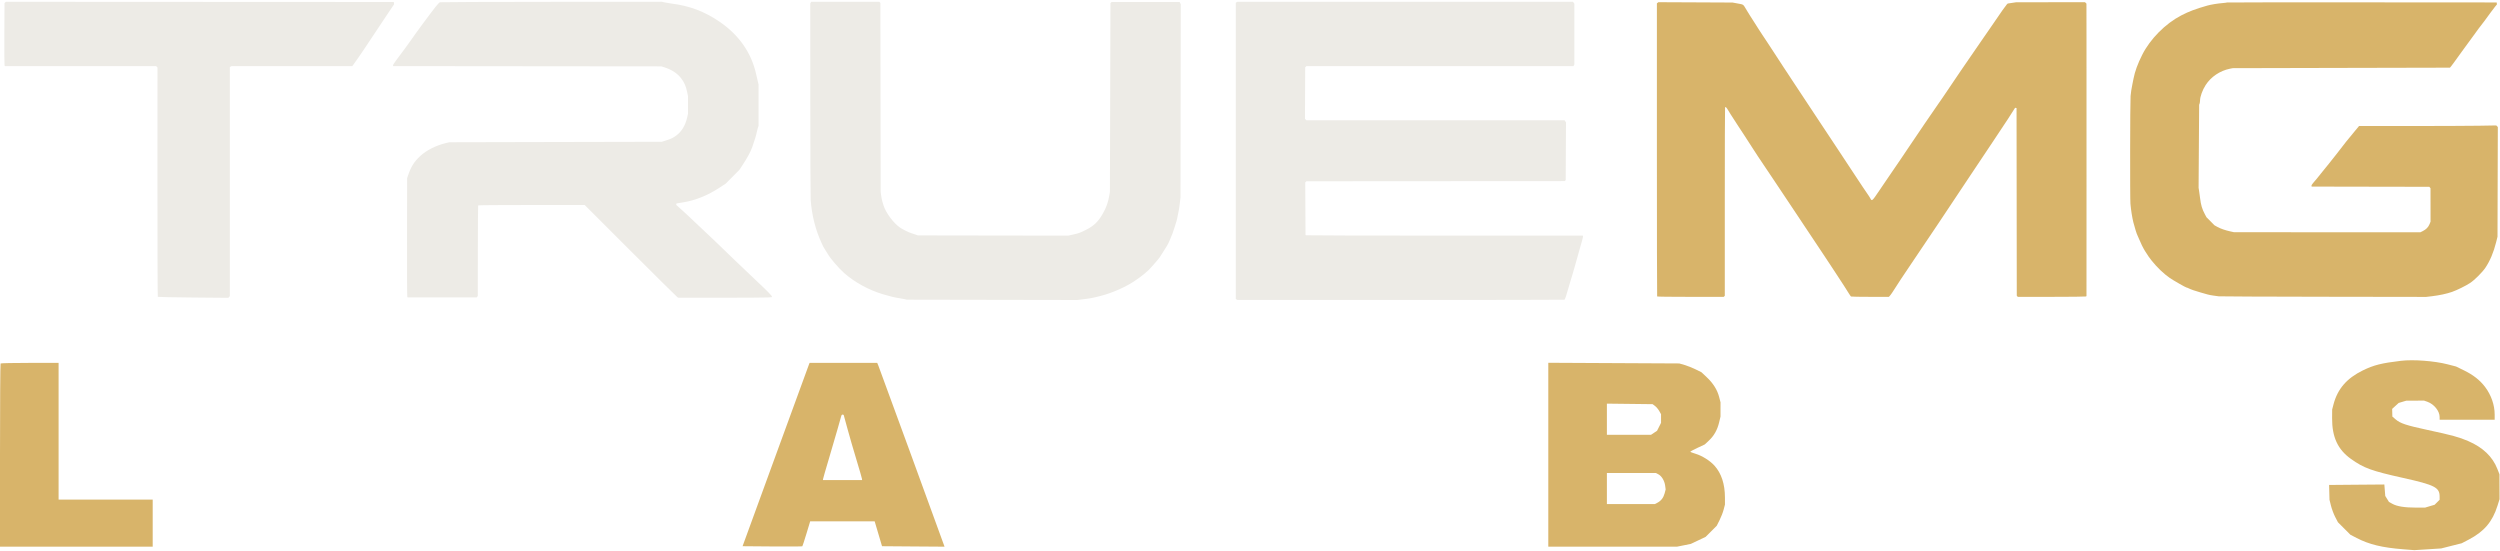
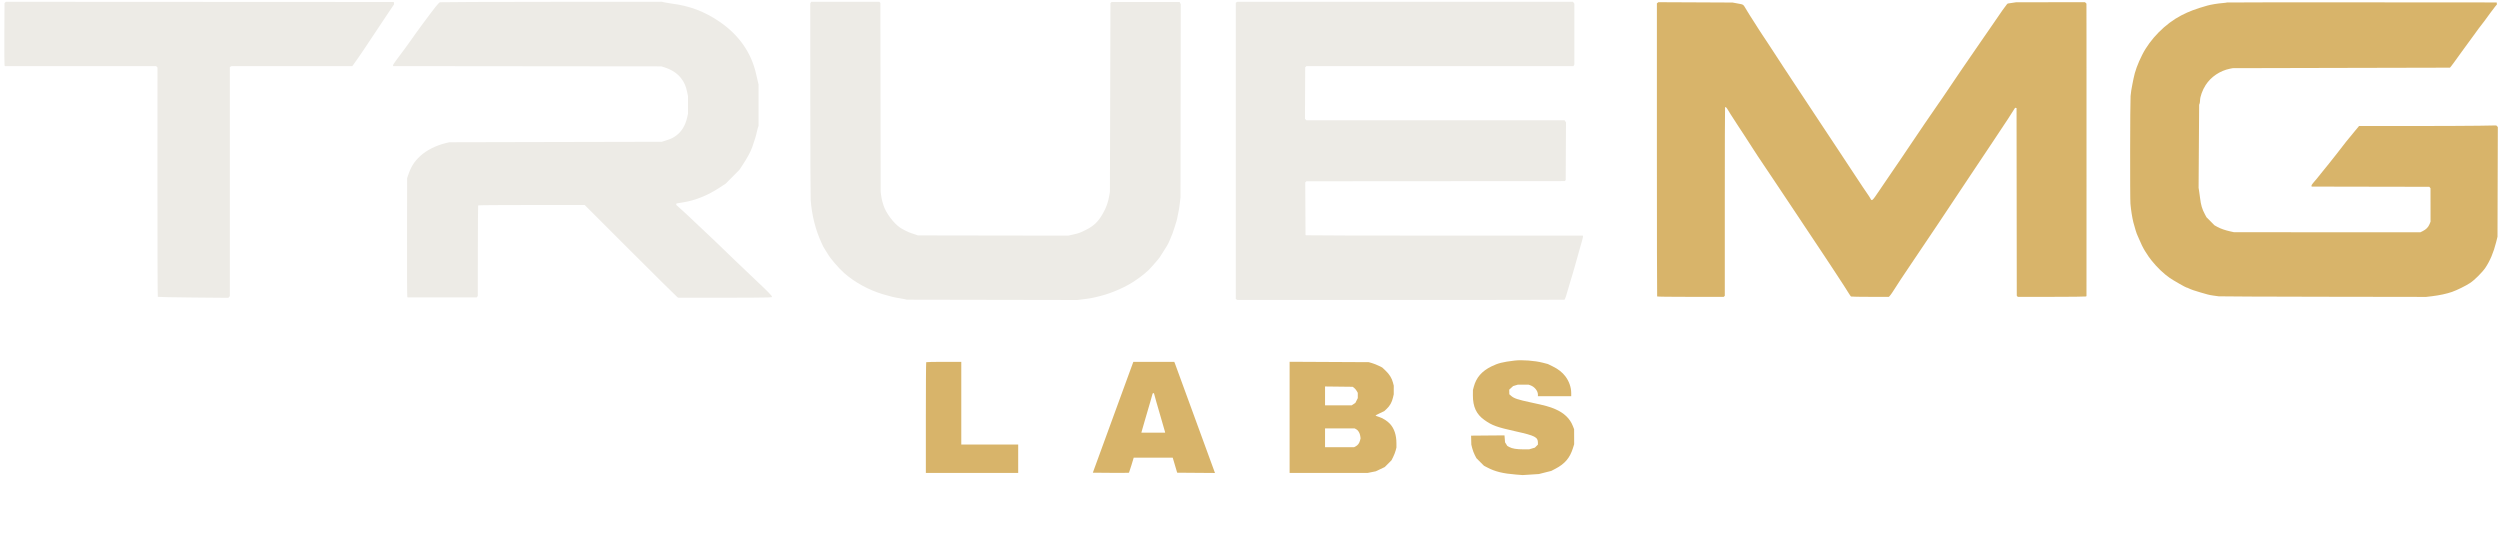
<svg xmlns="http://www.w3.org/2000/svg" viewBox="0 0 5634 1240" role="img" aria-label="TrueMG Labs">
  <g transform="translate(0,681) scale(0.025,-0.025)" stroke="none">
    <g fill="#EDEBE6">
      <path d="M465 27020 l-58 -59 -15 -2770 c-8 -1524 0 -2802 18 -2841 l33 -70 6816 0 6815 0 61 -61 61 -61 -3 -10322 c-2 -5867 12 -10336 32 -10355 19 -18 1457 -45 3195 -61 l3160 -28 70 77 70 78 0 10325 0 10325 77 42 78 41 5439 0 5440 0 86 110 c125 160 843 1198 1065 1538 295 455 724 1099 1709 2569 l910 1356 -12 104 -12 103 -17488 9 -17488 9 -59 -58z" />
      <path d="M39653 27037 c-49 -18 -221 -200 -384 -405 -458 -576 -1855 -2468 -2161 -2925 -179 -268 -743 -1037 -1416 -1929 -166 -221 -278 -407 -266 -440 l22 -57 12086 -12 12086 -12 278 -88 c640 -203 1152 -536 1485 -965 307 -395 445 -712 569 -1304 l66 -320 0 -800 0 -800 -66 -300 c-181 -812 -569 -1408 -1152 -1768 -273 -168 -352 -202 -789 -341 l-351 -111 -9580 -21 -9580 -22 -300 -72 c-898 -215 -1753 -647 -2317 -1169 -555 -514 -833 -960 -1109 -1776 l-74 -220 -9 -5315 c-6 -2923 5 -5341 24 -5374 l33 -60 3113 -1 3113 0 48 65 47 66 6 4063 c3 2235 15 4080 27 4100 13 21 2011 36 4813 36 l4790 0 4138 -4134 c2275 -2274 4176 -4155 4224 -4180 l88 -46 3836 0 c2110 0 4003 12 4207 26 l369 26 19 50 c22 57 -449 537 -1427 1453 -693 648 -3219 3069 -3680 3525 -144 143 -513 492 -821 776 -307 284 -765 716 -1018 960 -460 444 -678 647 -1334 1239 l-350 316 13 64 12 65 180 30 c98 16 287 47 419 68 1108 179 2211 624 3280 1324 l560 366 620 626 620 626 263 400 c457 695 732 1203 890 1648 218 612 370 1114 408 1352 14 88 56 250 92 360 l67 200 0 1860 0 1860 -67 280 c-37 154 -105 451 -152 660 -425 1916 -1544 3522 -3281 4711 -1373 939 -2719 1447 -4380 1652 -176 22 -437 66 -580 99 l-260 59 -9960 -6 c-5478 -3 -9999 -20 -10047 -38z" />
      <path d="M73081 27003 l-41 -78 3 -8632 c2 -4748 18 -8831 36 -9073 101 -1383 432 -2698 970 -3860 66 -143 137 -296 156 -340 20 -44 107 -188 194 -320 88 -132 189 -294 225 -360 209 -379 985 -1283 1459 -1702 967 -852 2219 -1538 3517 -1926 650 -194 1101 -302 1480 -354 165 -23 381 -62 480 -87 l180 -46 7678 -14 7679 -14 341 41 c875 105 996 127 1782 328 1078 274 2363 850 3164 1418 90 64 252 177 360 252 187 130 549 429 780 644 172 160 902 995 1009 1154 55 80 204 315 333 521 129 206 275 440 325 520 50 80 106 181 125 225 20 44 83 188 142 320 184 414 294 707 421 1120 67 220 148 481 179 580 32 99 77 306 101 460 24 154 62 337 84 406 22 69 70 384 107 700 l66 574 11 8700 12 8700 -51 100 -50 100 -3067 0 -3067 0 -52 -52 -52 -52 -24 -8508 -24 -8508 -44 -260 c-110 -664 -270 -1122 -588 -1684 -416 -734 -817 -1122 -1520 -1473 -547 -273 -643 -308 -1159 -424 l-449 -100 -6776 10 -6776 11 -200 71 c-110 39 -290 99 -400 133 -249 78 -763 334 -1012 503 -573 388 -1285 1345 -1482 1993 -23 77 -72 239 -109 360 -36 121 -85 364 -108 540 l-41 320 -14 8515 -13 8515 -45 55 -46 55 -3073 0 -3074 0 -42 -77z" />
      <path d="M111470 27037 l-70 -41 0 -13357 0 -13356 77 -42 78 -41 14699 0 c8085 0 14727 11 14761 23 73 29 147 254 589 1797 45 154 107 361 140 460 63 190 147 481 240 830 105 394 171 630 288 1030 333 1138 450 1584 428 1620 l-25 40 -12447 1 c-6847 0 -12469 14 -12496 31 l-47 30 -13 2367 -12 2367 52 52 52 52 11644 8 11643 7 44 44 44 44 13 2601 14 2601 -64 97 -64 98 -11636 0 -11636 0 -65 65 -65 65 9 2319 10 2320 55 55 56 56 12035 0 12036 0 42 77 41 78 0 2733 0 2734 -61 88 -61 87 -15129 1 -15129 0 -70 -41z" />
    </g>
    <g fill="#D8B46A">
      <path d="M149428 26991 l-69 -51 0 -13193 c0 -7256 10 -13210 23 -13230 14 -22 1228 -37 3012 -37 l2990 0 48 48 48 48 0 8485 c0 4667 11 8496 24 8510 51 51 137 -27 250 -225 101 -177 300 -490 866 -1360 66 -102 354 -541 640 -976 286 -435 601 -923 700 -1084 99 -162 321 -503 493 -760 172 -256 505 -753 740 -1103 235 -350 445 -663 467 -695 22 -31 510 -762 1084 -1623 574 -861 1170 -1754 1324 -1985 154 -231 405 -609 558 -840 153 -231 503 -754 776 -1163 274 -408 516 -772 538 -808 22 -36 195 -296 384 -577 189 -282 556 -836 816 -1232 1081 -1646 1205 -1838 1541 -2380 75 -121 155 -233 178 -249 22 -17 800 -30 1727 -30 l1686 -1 119 135 c65 75 217 295 338 490 237 384 977 1507 1354 2055 228 331 2457 3644 2617 3889 44 67 699 1051 1456 2187 757 1135 1423 2135 1480 2222 180 274 1884 2825 1961 2936 156 223 1269 1899 1393 2098 72 114 250 393 396 620 l265 412 64 -13 65 -12 10 -8456 10 -8455 45 -54 45 -54 3045 1 c1675 0 3068 15 3097 33 l52 33 3 9997 c2 5498 1 11430 -2 13183 l-5 3187 -64 64 -64 64 -3106 -3 -3106 -4 -378 -57 -379 -56 -90 -91 c-86 -86 -510 -688 -1208 -1715 -174 -255 -384 -561 -468 -680 -84 -119 -276 -396 -427 -616 -151 -220 -458 -665 -682 -990 -1061 -1535 -1504 -2184 -2993 -4392 -102 -151 -291 -424 -420 -606 -395 -558 -1826 -2658 -2692 -3952 -243 -363 -534 -795 -646 -960 -362 -533 -933 -1370 -1216 -1780 -151 -220 -481 -706 -734 -1080 -645 -958 -666 -976 -803 -710 -42 83 -173 285 -290 450 -117 165 -304 439 -414 609 -110 170 -319 485 -464 700 -262 388 -699 1050 -1710 2591 -288 440 -580 881 -649 980 -69 99 -254 378 -411 620 -158 242 -361 548 -451 680 -281 410 -2516 3790 -2639 3990 -64 104 -235 365 -380 580 -145 214 -333 498 -417 630 -84 132 -354 546 -599 920 -245 374 -615 940 -823 1259 -207 318 -435 660 -505 760 -71 99 -211 316 -313 481 -101 165 -291 462 -420 660 -130 198 -296 457 -368 575 -72 117 -167 271 -211 341 -44 69 -139 228 -212 352 -169 288 -192 306 -474 358 -129 23 -333 61 -454 84 l-220 41 -3341 16 -3341 15 -70 -51z" />
      <path d="M200748 27015 c-12 -12 -199 -36 -415 -54 -432 -34 -1041 -135 -1353 -224 -1056 -300 -1666 -529 -2360 -890 -1428 -741 -2792 -2118 -3512 -3547 -409 -812 -663 -1509 -787 -2160 -25 -132 -70 -357 -100 -500 -79 -379 -135 -742 -162 -1060 -43 -494 -55 -9253 -14 -9700 56 -610 149 -1204 259 -1660 102 -419 325 -1132 377 -1200 16 -22 80 -166 140 -320 130 -331 384 -846 530 -1076 305 -481 394 -610 605 -874 491 -615 1084 -1182 1642 -1570 290 -202 1442 -860 1505 -860 28 0 101 -26 164 -59 200 -104 621 -251 1093 -383 253 -70 546 -153 651 -184 105 -31 330 -75 500 -97 170 -23 390 -53 489 -68 99 -14 4347 -33 9440 -40 l9260 -14 540 64 c656 78 1322 222 1791 386 457 161 1227 540 1629 803 397 259 1101 959 1378 1369 420 622 746 1395 972 2303 l125 500 14 4945 15 4946 -71 71 -71 71 -1581 -27 c-870 -14 -3652 -26 -6184 -26 l-4603 0 -358 -430 c-730 -878 -909 -1102 -1673 -2099 -240 -314 -558 -715 -706 -891 -148 -176 -383 -466 -523 -644 -337 -431 -699 -871 -887 -1081 -88 -98 -148 -202 -140 -243 l14 -72 5305 -10 5304 -10 53 -64 53 -63 2 -1507 2 -1506 -91 -224 c-110 -274 -304 -474 -603 -623 l-226 -113 -8400 4 -8400 4 -320 70 c-469 102 -882 246 -1179 409 l-261 145 -360 364 -361 364 -139 260 c-255 475 -361 834 -439 1480 -25 209 -65 499 -88 643 l-43 264 25 3744 25 3744 40 105 c22 58 40 190 41 293 1 337 223 944 505 1380 483 748 1297 1294 2194 1474 l240 48 9794 23 9795 22 117 140 c64 77 166 212 225 299 139 203 491 691 749 1038 529 712 1029 1396 1202 1646 106 153 235 331 287 397 354 447 648 839 1069 1427 120 168 302 408 403 532 l184 226 -13 87 -12 88 -12145 8 c-6680 5 -12155 -1 -12167 -13z" />
    </g>
  </g>
-   <g transform="translate(0,811.8) scale(2.00071)">
+   <g transform="translate(2086.5,811.8) scale(1.209881)">
    <g transform="translate(0,214) scale(0.025,-0.025)" fill="#D8B46A" stroke="none">
-       <path d="M108180 8534 c-883 -105 -1223 -191 -1720 -433 -723 -354 -1137 -832 -1320 -1524 l-62 -237 -3 -388 c-4 -854 255 -1416 851 -1840 580 -413 916 -536 2354 -856 1425 -317 1640 -428 1640 -841 l0 -141 -113 -114 -114 -113 -214 -63 -214 -64 -425 0 c-504 0 -844 55 -1052 172 l-152 85 -83 134 -83 134 -20 258 -21 258 -1245 -10 -1244 -11 9 -334 9 -334 66 -266 c36 -146 121 -374 189 -506 l125 -240 281 -282 281 -281 281 -146 c560 -291 1154 -435 2099 -509 l500 -39 606 38 606 39 461 117 462 116 312 163 c696 362 1073 805 1299 1525 l94 299 -2 560 -2 560 -94 240 c-217 556 -654 973 -1318 1259 -413 178 -717 261 -1834 501 -954 205 -1224 295 -1434 476 l-146 126 -4 173 -5 172 146 134 147 134 173 52 173 51 400 1 400 1 151 -53 c299 -106 549 -418 549 -685 l0 -122 1240 0 1240 0 0 232 c0 429 -157 880 -432 1244 -232 306 -531 541 -948 745 l-360 176 -388 100 c-588 151 -1538 223 -2092 157z" />
-       <path d="M27 8413 c-15 -14 -27 -1877 -27 -4140 l0 -4113 3440 0 3440 0 0 1060 0 1060 -2120 0 -2120 0 0 3080 0 3080 -1293 0 c-712 0 -1306 -12 -1320 -27z" />
-       <path d="M36449 8370 c-16 -38 -696 -1897 -1510 -4130 l-1482 -4060 1338 -11 c735 -5 1345 -2 1355 8 10 10 94 267 186 571 l167 552 1453 0 1453 0 166 -560 166 -560 1408 -11 1408 -10 -54 150 c-226 634 -2882 7899 -2925 8001 l-54 130 -1523 0 -1524 0 -28 -70z m1733 -2892 c92 -340 278 -981 413 -1425 135 -444 245 -826 245 -850 l0 -43 -880 0 -880 0 0 35 c0 20 118 428 261 908 144 480 325 1099 402 1375 77 276 150 534 162 574 12 40 41 66 65 58 l43 -14 169 -618z" />
-       <path d="M69760 4303 l0 -4143 2902 0 2901 0 309 62 308 62 334 158 333 158 252 251 251 252 125 248 c69 137 153 351 185 477 l60 229 -1 321 c-1 601 -160 1085 -470 1430 -201 224 -556 447 -848 535 -133 40 -241 82 -241 95 0 12 146 91 325 175 l324 152 189 177 c231 216 381 483 460 821 l61 257 0 322 1 321 -62 239 c-83 323 -270 621 -559 892 l-241 226 -260 128 c-143 71 -368 160 -499 198 l-239 69 -2950 15 -2950 15 0 -4142z m4807 2197 c59 -44 145 -145 190 -225 l83 -146 0 -196 0 -196 -90 -178 -90 -178 -136 -91 -136 -90 -994 0 -994 0 0 702 0 702 1030 -12 1030 -12 107 -80z m151 -3079 c149 -77 276 -287 306 -506 l24 -176 -47 -179 c-53 -196 -161 -336 -329 -424 l-108 -56 -1082 0 -1082 0 0 700 0 700 1102 0 1102 0 114 -59z" />
+       <g transform="translate(0.0,0)">
+         <path d="M27 8413 c-15 -14 -27 -1877 -27 -4140 l0 -4113 3440 0 3440 0 0 1060 0 1060 -2120 0 -2120 0 0 3080 0 3080 -1293 0 c-712 0 -1306 -12 -1320 -27z" />
+       </g>
+       <g transform="translate(-21015.9,0)">
+         <path d="M36449 8370 c-16 -38 -696 -1897 -1510 -4130 l-1482 -4060 1338 -11 c735 -5 1345 -2 1355 8 10 10 94 267 186 571 l167 552 1453 0 1453 0 166 -560 166 -560 1408 -11 1408 -10 -54 150 c-226 634 -2882 7899 -2925 8001 l-54 130 -1523 0 -1524 0 -28 -70z m1733 -2892 c92 -340 278 -981 413 -1425 135 -444 245 -826 245 -850 l0 -43 -880 0 -880 0 0 35 c0 20 118 428 261 908 144 480 325 1099 402 1375 77 276 150 534 162 574 12 40 41 66 65 58 l43 -14 169 -618z" />
+       </g>
+       <g transform="translate(-42657.8,0)">
+         <path d="M69760 4303 l0 -4143 2902 0 2901 0 309 62 308 62 334 158 333 158 252 251 251 252 125 248 c69 137 153 351 185 477 l60 229 -1 321 c-1 601 -160 1085 -470 1430 -201 224 -556 447 -848 535 -133 40 -241 82 -241 95 0 12 146 91 325 175 l324 152 189 177 c231 216 381 483 460 821 l61 257 0 322 1 321 -62 239 c-83 323 -270 621 -559 892 l-241 226 -260 128 c-143 71 -368 160 -499 198 l-239 69 -2950 15 -2950 15 0 -4142z m4807 2197 c59 -44 145 -145 190 -225 l83 -146 0 -196 0 -196 -90 -178 -90 -178 -136 -91 -136 -90 -994 0 -994 0 0 702 0 702 1030 -12 1030 -12 107 -80z m151 -3079 c149 -77 276 -287 306 -506 l24 -176 -47 -179 c-53 -196 -161 -336 -329 -424 l-108 -56 -1082 0 -1082 0 0 700 0 700 1102 0 1102 0 114 -59z" />
+       </g>
+       <g transform="translate(-64316.7,0)">
+         <path d="M108180 8534 c-883 -105 -1223 -191 -1720 -433 -723 -354 -1137 -832 -1320 -1524 l-62 -237 -3 -388 c-4 -854 255 -1416 851 -1840 580 -413 916 -536 2354 -856 1425 -317 1640 -428 1640 -841 l0 -141 -113 -114 -114 -113 -214 -63 -214 -64 -425 0 c-504 0 -844 55 -1052 172 l-152 85 -83 134 -83 134 -20 258 -21 258 -1245 -10 -1244 -11 9 -334 9 -334 66 -266 c36 -146 121 -374 189 -506 l125 -240 281 -282 281 -281 281 -146 c560 -291 1154 -435 2099 -509 l500 -39 606 38 606 39 461 117 462 116 312 163 c696 362 1073 805 1299 1525 l94 299 -2 560 -2 560 -94 240 c-217 556 -654 973 -1318 1259 -413 178 -717 261 -1834 501 -954 205 -1224 295 -1434 476 l-146 126 -4 173 -5 172 146 134 147 134 173 52 173 51 400 1 400 1 151 -53 c299 -106 549 -418 549 -685 l0 -122 1240 0 1240 0 0 232 c0 429 -157 880 -432 1244 -232 306 -531 541 -948 745 l-360 176 -388 100 c-588 151 -1538 223 -2092 157z" />
+       </g>
    </g>
  </g>
</svg>
